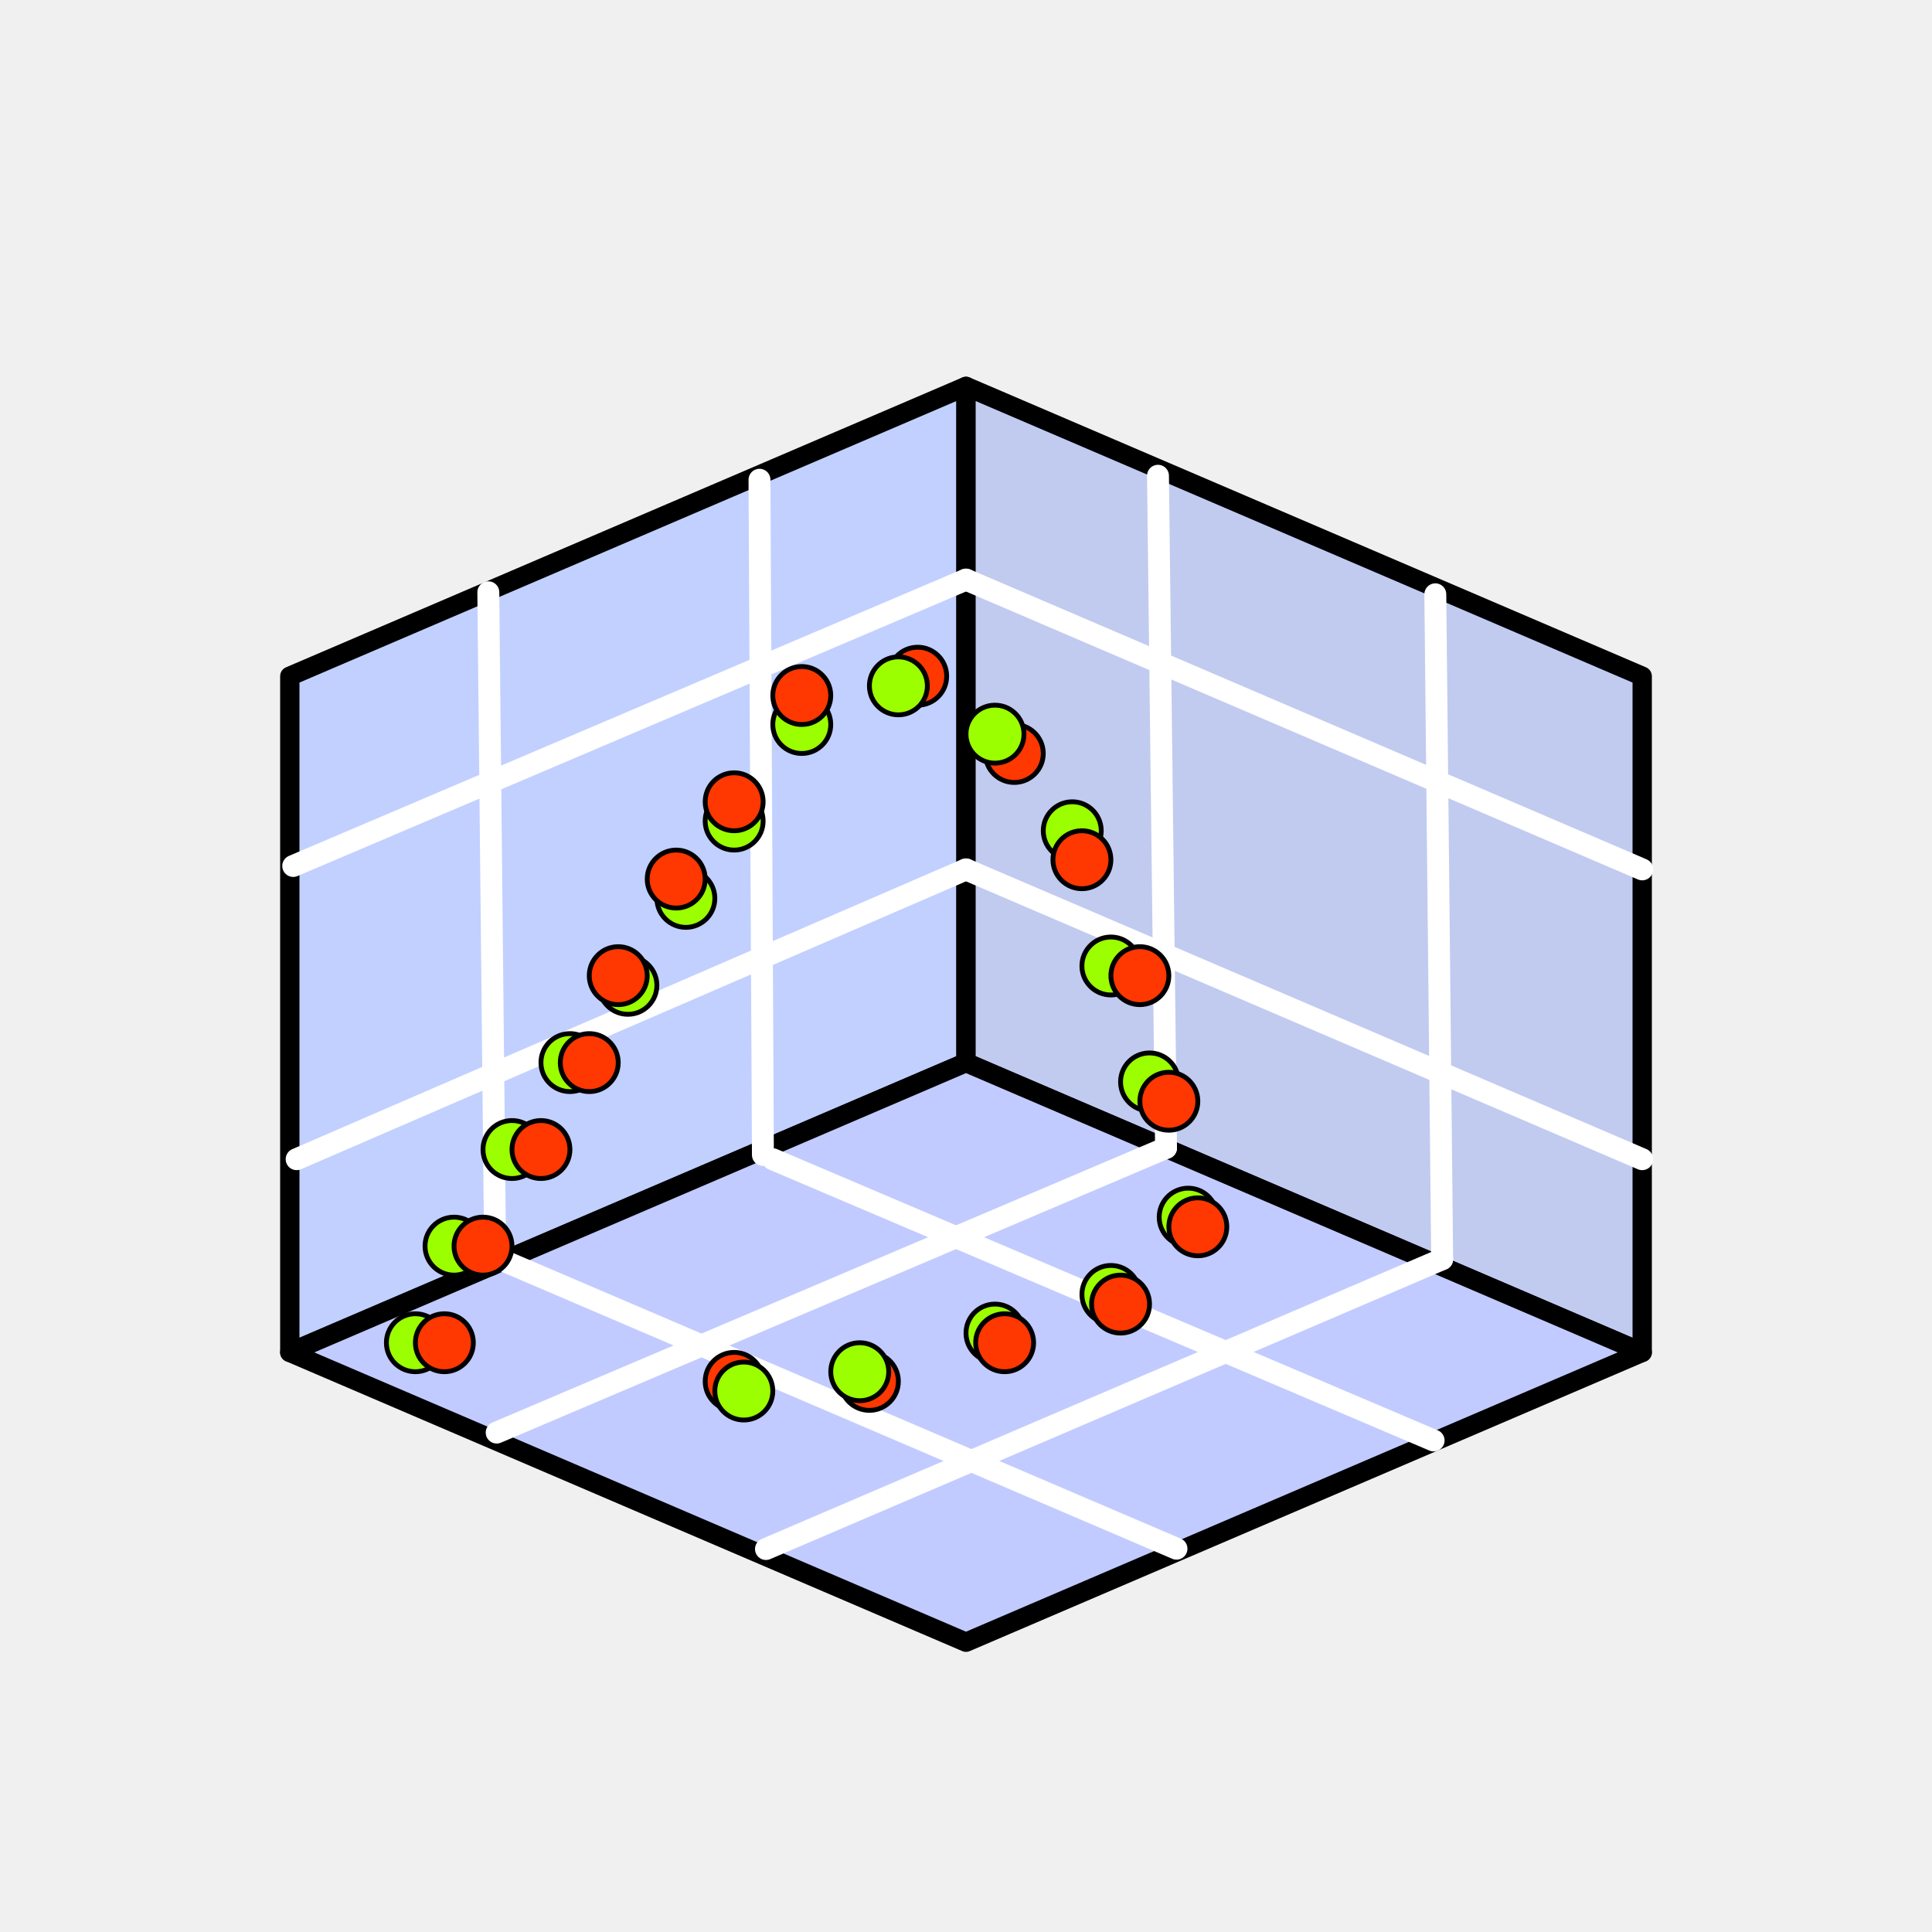
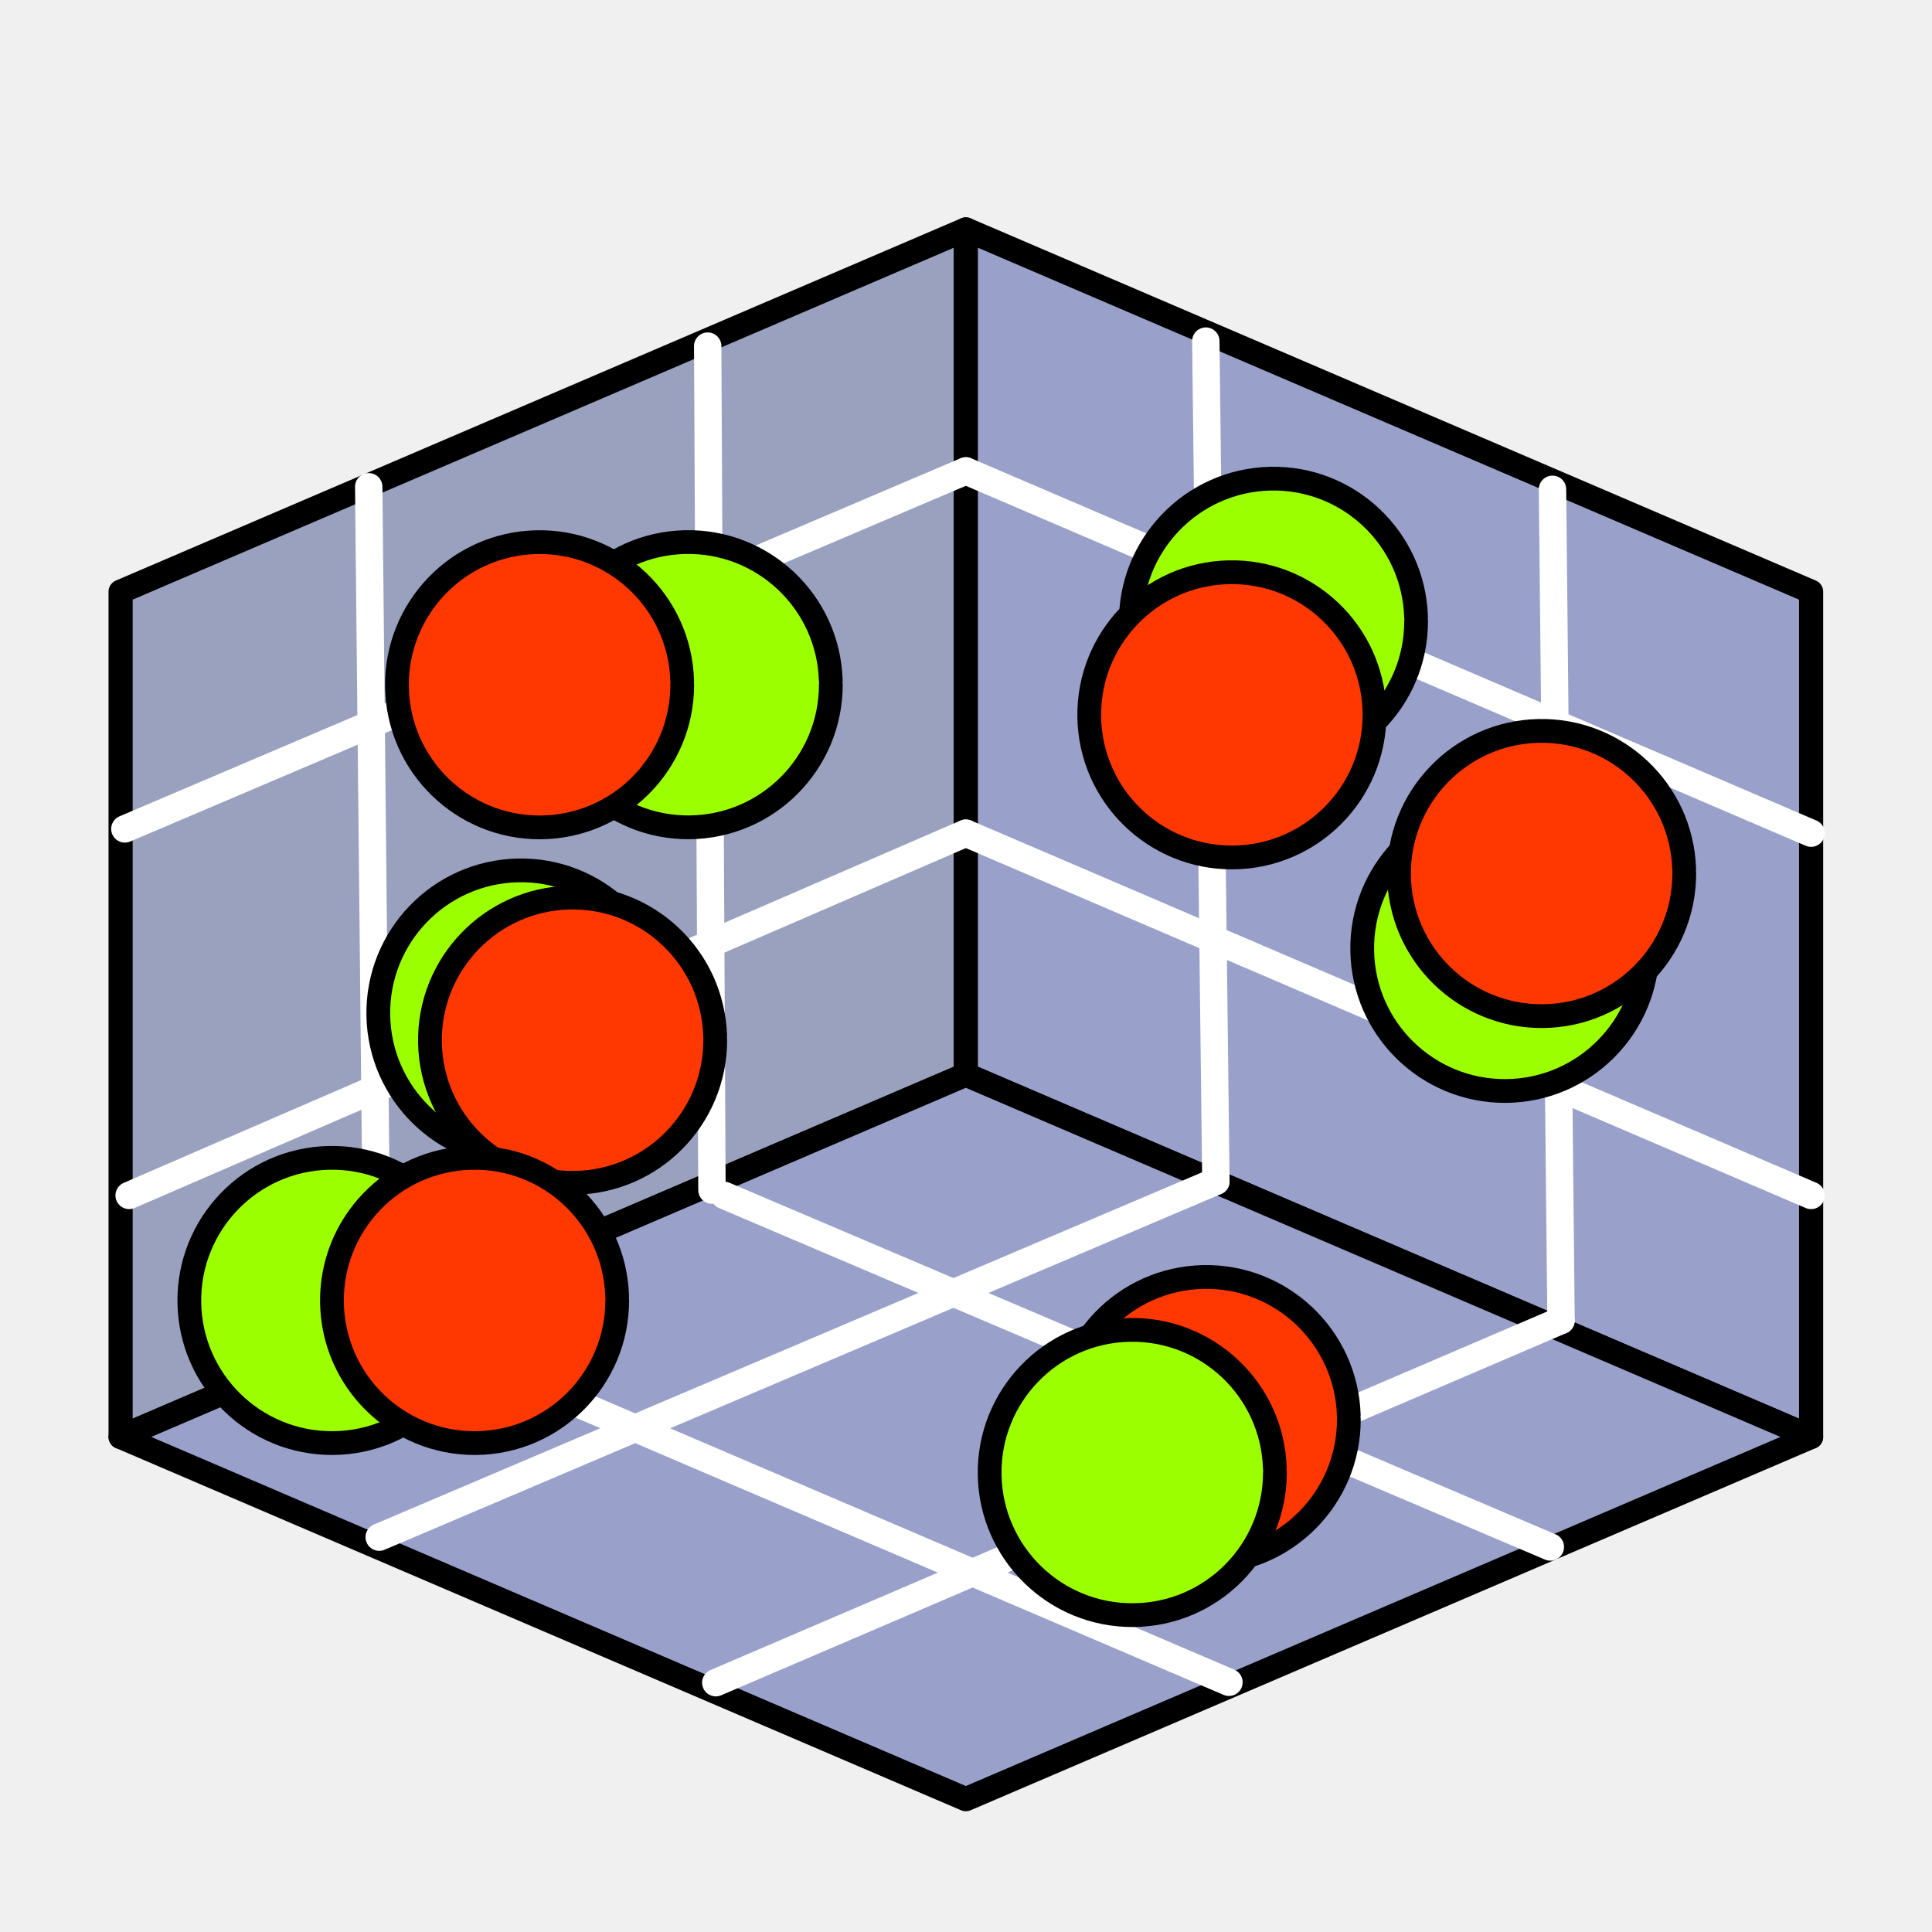
<svg xmlns="http://www.w3.org/2000/svg" height="100" width="100" version="1.1" id="svg1" xml:space="preserve">
  <defs id="defs1" />
-   <path style="fill:#c1d0ff;fill-opacity:1;stroke:#000000;stroke-width:1;stroke-linecap:round;stroke-linejoin:round;stroke-miterlimit:30.8;stroke-opacity:1;stroke-dasharray:none" d="M 15,70 V 35 L 50,20 v 35 z" id="path4" />
-   <path style="mix-blend-mode:darken;fill:#c1cbff;fill-opacity:1;stroke:#000000;stroke-width:1;stroke-linecap:round;stroke-linejoin:round;stroke-miterlimit:30.8;stroke-opacity:1;stroke-dasharray:none" d="M 85,70 50,55 V 20 l 35,15 z" id="path5" />
-   <path style="fill:#c1cbff;fill-opacity:1;stroke:#000000;stroke-width:1;stroke-linecap:round;stroke-linejoin:round;stroke-miterlimit:30.8;stroke-opacity:1;stroke-dasharray:none" d="M 15,70 50,55 85,70 50,85 Z" id="path2" />
-   <path style="fill:#dbd0d0;fill-opacity:1;stroke:#ffffff;stroke-width:1.134;stroke-linecap:round;stroke-linejoin:round;stroke-miterlimit:30.8;stroke-opacity:1" d="M 15.354,60 50,45" id="path3-5" />
-   <path style="fill:#dbd0d0;fill-opacity:1;stroke:#ffffff;stroke-width:1.134;stroke-linecap:round;stroke-linejoin:round;stroke-miterlimit:30.8;stroke-opacity:1" d="M 15.177,44.823 50,30" id="path3-6" />
-   <path style="fill:#dbd0d0;fill-opacity:1;stroke:#ffffff;stroke-width:1.134;stroke-linecap:round;stroke-linejoin:round;stroke-miterlimit:30.8;stroke-opacity:1" d="M 60.895,80.16 25.629,65.072" id="path3-8-0" />
-   <path style="fill:#dbd0d0;fill-opacity:1;stroke:#ffffff;stroke-width:1.134;stroke-linecap:round;stroke-linejoin:round;stroke-miterlimit:30.8;stroke-opacity:1" d="M 74.204,74.558 39.999,60.001" id="path3-8-0-3" />
-   <path style="fill:#dbd0d0;fill-opacity:1;stroke:#ffffff;stroke-width:1.134;stroke-linecap:round;stroke-linejoin:round;stroke-miterlimit:30.8;stroke-opacity:1" d="M 85,60 49.999,45.001" id="path3-8-0-3-1" />
-   <path style="fill:#dbd0d0;fill-opacity:1;stroke:#ffffff;stroke-width:1.134;stroke-linecap:round;stroke-linejoin:round;stroke-miterlimit:30.8;stroke-opacity:1" d="M 85.001,44.999 50,30" id="path3-8-0-3-8" />
-   <path style="fill:#dbd0d0;fill-opacity:1;stroke:#ffffff;stroke-width:1.134;stroke-linecap:round;stroke-linejoin:round;stroke-miterlimit:30.8;stroke-opacity:1" d="M 25.708,74.15 60.354,59.416" id="path3" />
-   <path style="fill:#dbd0d0;fill-opacity:1;stroke:#ffffff;stroke-width:1.134;stroke-linecap:round;stroke-linejoin:round;stroke-miterlimit:30.8;stroke-opacity:1" d="m 39.646,80.177 35,-15" id="path3-8" />
-   <path style="fill:#dbd0d0;fill-opacity:1;stroke:#ffffff;stroke-width:1.134;stroke-linecap:round;stroke-linejoin:round;stroke-miterlimit:30.8;stroke-opacity:1" d="m 74.292,30.761 0.354,34.416" id="path3-8-5-2" />
-   <path style="fill:#dbd0d0;fill-opacity:1;stroke:#ffffff;stroke-width:1.134;stroke-linecap:round;stroke-linejoin:round;stroke-miterlimit:30.8;stroke-opacity:1" d="m 59.937,24.625 0.417,34.791" id="path3-8-5" />
-   <path style="fill:#dbd0d0;fill-opacity:1;stroke:#ffffff;stroke-width:1.134;stroke-linecap:round;stroke-linejoin:round;stroke-miterlimit:30.8;stroke-opacity:1" d="M 39.311,24.832 39.488,59.779" id="path3-8-5-2-4" />
-   <path style="fill:#dbd0d0;fill-opacity:1;stroke:#ffffff;stroke-width:1.134;stroke-linecap:round;stroke-linejoin:round;stroke-miterlimit:30.8;stroke-opacity:1" d="m 25.275,30.656 0.354,34.416" id="path3-8-5-2-4-0" />
-   <path style="fill:#9bff00;fill-opacity:1;stroke:#000000;stroke-width:0.25;stroke-linecap:round;stroke-linejoin:round;stroke-miterlimit:30.8;stroke-opacity:1;stroke-dasharray:none" id="path7" d="m 31,55 a 1.5,1.5 0 0 1 -1.488,1.5 1.5,1.5 0 0 1 -1.512,-1.477 1.5,1.5 0 0 1 1.465,-1.523 1.5,1.5 0 0 1 1.534,1.453" />
-   <path style="fill:#9bff00;fill-opacity:1;stroke:#000000;stroke-width:0.25;stroke-linecap:round;stroke-linejoin:round;stroke-miterlimit:30.8;stroke-opacity:1;stroke-dasharray:none" id="path7-8" d="m 39.5,42.5 a 1.5,1.5 0 0 1 -1.488,1.5 1.5,1.5 0 0 1 -1.512,-1.477 1.5,1.5 0 0 1 1.465,-1.523 1.5,1.5 0 0 1 1.534,1.453" />
-   <path style="fill:#9bff00;fill-opacity:1;stroke:#000000;stroke-width:0.25;stroke-linecap:round;stroke-linejoin:round;stroke-miterlimit:30.8;stroke-opacity:1;stroke-dasharray:none" id="path7-30" d="m 34,51 a 1.5,1.5 0 0 1 -1.488,1.5 1.5,1.5 0 0 1 -1.512,-1.477 1.5,1.5 0 0 1 1.465,-1.523 1.5,1.5 0 0 1 1.534,1.453" />
-   <path style="fill:#9bff00;fill-opacity:1;stroke:#000000;stroke-width:0.25;stroke-linecap:round;stroke-linejoin:round;stroke-miterlimit:30.8;stroke-opacity:1;stroke-dasharray:none" id="path7-7" d="m 43,37.5 a 1.5,1.5 0 0 1 -1.488,1.5 1.5,1.5 0 0 1 -1.512,-1.477 1.5,1.5 0 0 1 1.465,-1.523 1.5,1.5 0 0 1 1.534,1.453" />
-   <path style="fill:#9bff00;fill-opacity:1;stroke:#000000;stroke-width:0.25;stroke-linecap:round;stroke-linejoin:round;stroke-miterlimit:30.8;stroke-opacity:1;stroke-dasharray:none" id="path7-9" d="m 57,43 a 1.5,1.5 0 0 1 -1.488,1.5 1.5,1.5 0 0 1 -1.512,-1.477 1.5,1.5 0 0 1 1.465,-1.523 1.5,1.5 0 0 1 1.534,1.453" />
-   <path style="fill:#9bff00;fill-opacity:1;stroke:#000000;stroke-width:0.25;stroke-linecap:round;stroke-linejoin:round;stroke-miterlimit:30.8;stroke-opacity:1;stroke-dasharray:none" id="path7-83" d="m 59,50 a 1.5,1.5 0 0 1 -1.488,1.5 1.5,1.5 0 0 1 -1.512,-1.477 1.5,1.5 0 0 1 1.465,-1.523 1.5,1.5 0 0 1 1.534,1.453" />
-   <path style="fill:#9bff00;fill-opacity:1;stroke:#000000;stroke-width:0.25;stroke-linecap:round;stroke-linejoin:round;stroke-miterlimit:30.8;stroke-opacity:1;stroke-dasharray:none" id="path7-4" d="m 61,56 a 1.5,1.5 0 0 1 -1.488,1.5 1.5,1.5 0 0 1 -1.512,-1.477 1.5,1.5 0 0 1 1.465,-1.523 1.5,1.5 0 0 1 1.534,1.453" />
-   <path style="fill:#9bff00;fill-opacity:1;stroke:#000000;stroke-width:0.25;stroke-linecap:round;stroke-linejoin:round;stroke-miterlimit:30.8;stroke-opacity:1;stroke-dasharray:none" id="path7-49" d="m 63,63 a 1.5,1.5 0 0 1 -1.488,1.5 1.5,1.5 0 0 1 -1.512,-1.477 1.5,1.5 0 0 1 1.465,-1.523 1.5,1.5 0 0 1 1.534,1.453" />
-   <path style="fill:#9bff00;fill-opacity:1;stroke:#000000;stroke-width:0.25;stroke-linecap:round;stroke-linejoin:round;stroke-miterlimit:30.8;stroke-opacity:1;stroke-dasharray:none" id="path7-41" d="m 53,69 a 1.5,1.5 0 0 1 -1.488,1.5 1.5,1.5 0 0 1 -1.512,-1.477 1.5,1.5 0 0 1 1.465,-1.523 1.5,1.5 0 0 1 1.534,1.453" />
-   <path style="fill:#9bff00;fill-opacity:1;stroke:#000000;stroke-width:0.25;stroke-linecap:round;stroke-linejoin:round;stroke-miterlimit:30.8;stroke-opacity:1;stroke-dasharray:none" id="path7-6" d="m 59,67 a 1.5,1.5 0 0 1 -1.488,1.5 1.5,1.5 0 0 1 -1.512,-1.477 1.5,1.5 0 0 1 1.465,-1.523 1.5,1.5 0 0 1 1.534,1.453" />
-   <path style="fill:#9bff00;fill-opacity:1;stroke:#000000;stroke-width:0.25;stroke-linecap:round;stroke-linejoin:round;stroke-miterlimit:30.8;stroke-opacity:1;stroke-dasharray:none" id="path7-45" d="m 37,46.5 a 1.5,1.5 0 0 1 -1.488,1.5 1.5,1.5 0 0 1 -1.512,-1.477 1.5,1.5 0 0 1 1.465,-1.523 1.5,1.5 0 0 1 1.534,1.453" />
-   <path style="fill:#9bff00;fill-opacity:1;stroke:#000000;stroke-width:0.25;stroke-linecap:round;stroke-linejoin:round;stroke-miterlimit:30.8;stroke-opacity:1;stroke-dasharray:none" id="path7-84" d="m 28,59.5 a 1.5,1.5 0 0 1 -1.488,1.5 1.5,1.5 0 0 1 -1.512,-1.477 1.5,1.5 0 0 1 1.465,-1.523 1.5,1.5 0 0 1 1.534,1.453" />
-   <path style="fill:#9bff00;fill-opacity:1;stroke:#000000;stroke-width:0.25;stroke-linecap:round;stroke-linejoin:round;stroke-miterlimit:30.8;stroke-opacity:1;stroke-dasharray:none" id="path7-84-1" d="m 25,64.5 a 1.5,1.5 0 0 1 -1.488,1.5 1.5,1.5 0 0 1 -1.512,-1.477 1.5,1.5 0 0 1 1.465,-1.523 1.5,1.5 0 0 1 1.534,1.453" />
-   <path style="fill:#9bff00;fill-opacity:1;stroke:#000000;stroke-width:0.25;stroke-linecap:round;stroke-linejoin:round;stroke-miterlimit:30.8;stroke-opacity:1;stroke-dasharray:none" id="path7-84-7" d="m 23,69.5 a 1.5,1.5 0 0 1 -1.488,1.5 1.5,1.5 0 0 1 -1.512,-1.477 1.5,1.5 0 0 1 1.465,-1.523 1.5,1.5 0 0 1 1.534,1.453" />
-   <path style="fill:#ff3700;fill-opacity:1;stroke:#000000;stroke-width:0.25;stroke-linecap:round;stroke-linejoin:round;stroke-miterlimit:30.8;stroke-opacity:1;stroke-dasharray:none" id="path7-84-7-9" d="m 24.5,69.5 a 1.5,1.5 0 0 1 -1.488,1.5 1.5,1.5 0 0 1 -1.512,-1.477 1.5,1.5 0 0 1 1.465,-1.523 1.5,1.5 0 0 1 1.534,1.453" />
-   <path style="fill:#ff3700;fill-opacity:1;stroke:#000000;stroke-width:0.25;stroke-linecap:round;stroke-linejoin:round;stroke-miterlimit:30.8;stroke-opacity:1;stroke-dasharray:none" id="path7-84-7-9-1" d="m 26.5,64.5 a 1.5,1.5 0 0 1 -1.488,1.5 1.5,1.5 0 0 1 -1.512,-1.477 1.5,1.5 0 0 1 1.465,-1.523 1.5,1.5 0 0 1 1.534,1.453" />
-   <path style="fill:#ff3700;fill-opacity:1;stroke:#000000;stroke-width:0.25;stroke-linecap:round;stroke-linejoin:round;stroke-miterlimit:30.8;stroke-opacity:1;stroke-dasharray:none" id="path7-84-7-9-8" d="m 29.5,59.5 a 1.5,1.5 0 0 1 -1.488,1.5 1.5,1.5 0 0 1 -1.512,-1.477 1.5,1.5 0 0 1 1.465,-1.523 1.5,1.5 0 0 1 1.534,1.453" />
-   <path style="fill:#ff3700;fill-opacity:1;stroke:#000000;stroke-width:0.25;stroke-linecap:round;stroke-linejoin:round;stroke-miterlimit:30.8;stroke-opacity:1;stroke-dasharray:none" id="path7-84-7-9-7" d="m 32,55 a 1.5,1.5 0 0 1 -1.488,1.5 1.5,1.5 0 0 1 -1.512,-1.477 1.5,1.5 0 0 1 1.465,-1.523 1.5,1.5 0 0 1 1.534,1.453" />
-   <path style="fill:#ff3700;fill-opacity:1;stroke:#000000;stroke-width:0.25;stroke-linecap:round;stroke-linejoin:round;stroke-miterlimit:30.8;stroke-opacity:1;stroke-dasharray:none" id="path7-84-7-9-9" d="m 33.5,50.5 a 1.5,1.5 0 0 1 -1.488,1.5 1.5,1.5 0 0 1 -1.512,-1.477 1.5,1.5 0 0 1 1.465,-1.523 1.5,1.5 0 0 1 1.534,1.453" />
-   <path style="fill:#ff3700;fill-opacity:1;stroke:#000000;stroke-width:0.25;stroke-linecap:round;stroke-linejoin:round;stroke-miterlimit:30.8;stroke-opacity:1;stroke-dasharray:none" id="path7-84-7-9-4" d="m 36.5,45.5 a 1.5,1.5 0 0 1 -1.488,1.5 1.5,1.5 0 0 1 -1.512,-1.477 1.5,1.5 0 0 1 1.465,-1.523 1.5,1.5 0 0 1 1.534,1.453" />
-   <path style="fill:#ff3700;fill-opacity:1;stroke:#000000;stroke-width:0.25;stroke-linecap:round;stroke-linejoin:round;stroke-miterlimit:30.8;stroke-opacity:1;stroke-dasharray:none" id="path7-84-7-9-0" d="m 39.5,41.5 a 1.5,1.5 0 0 1 -1.488,1.5 1.5,1.5 0 0 1 -1.512,-1.477 1.5,1.5 0 0 1 1.465,-1.523 1.5,1.5 0 0 1 1.534,1.453" />
-   <path style="fill:#ff3700;fill-opacity:1;stroke:#000000;stroke-width:0.25;stroke-linecap:round;stroke-linejoin:round;stroke-miterlimit:30.8;stroke-opacity:1;stroke-dasharray:none" id="path7-84-7-9-62" d="m 43,36 a 1.5,1.5 0 0 1 -1.488,1.5 1.5,1.5 0 0 1 -1.512,-1.477 1.5,1.5 0 0 1 1.465,-1.523 1.5,1.5 0 0 1 1.534,1.453" />
-   <path style="fill:#ff3700;fill-opacity:1;stroke:#000000;stroke-width:0.25;stroke-linecap:round;stroke-linejoin:round;stroke-miterlimit:30.8;stroke-opacity:1;stroke-dasharray:none" id="path7-84-7-9-08" d="m 54,39 a 1.5,1.5 0 0 1 -1.488,1.5 1.5,1.5 0 0 1 -1.512,-1.477 1.5,1.5 0 0 1 1.465,-1.523 1.5,1.5 0 0 1 1.534,1.453" />
-   <path style="fill:#ff3700;fill-opacity:1;stroke:#000000;stroke-width:0.25;stroke-linecap:round;stroke-linejoin:round;stroke-miterlimit:30.8;stroke-opacity:1;stroke-dasharray:none" id="path7-84-7-9-3" d="m 57.5,44.5 a 1.5,1.5 0 0 1 -1.488,1.5 1.5,1.5 0 0 1 -1.512,-1.477 1.5,1.5 0 0 1 1.465,-1.523 1.5,1.5 0 0 1 1.534,1.453" />
-   <path style="fill:#ff3700;fill-opacity:1;stroke:#000000;stroke-width:0.25;stroke-linecap:round;stroke-linejoin:round;stroke-miterlimit:30.8;stroke-opacity:1;stroke-dasharray:none" id="path7-84-7-9-05" d="m 60.5,50.5 a 1.5,1.5 0 0 1 -1.488,1.5 1.5,1.5 0 0 1 -1.512,-1.477 1.5,1.5 0 0 1 1.465,-1.523 1.5,1.5 0 0 1 1.534,1.453" />
-   <path style="fill:#ff3700;fill-opacity:1;stroke:#000000;stroke-width:0.25;stroke-linecap:round;stroke-linejoin:round;stroke-miterlimit:30.8;stroke-opacity:1;stroke-dasharray:none" id="path7-84-7-9-2" d="m 62,57 a 1.5,1.5 0 0 1 -1.488,1.5 1.5,1.5 0 0 1 -1.512,-1.477 1.5,1.5 0 0 1 1.465,-1.523 1.5,1.5 0 0 1 1.534,1.453" />
-   <path style="fill:#ff3700;fill-opacity:1;stroke:#000000;stroke-width:0.25;stroke-linecap:round;stroke-linejoin:round;stroke-miterlimit:30.8;stroke-opacity:1;stroke-dasharray:none" id="path7-84-7-9-15" d="m 63.5,63.5 a 1.5,1.5 0 0 1 -1.488,1.5 1.5,1.5 0 0 1 -1.512,-1.477 1.5,1.5 0 0 1 1.465,-1.523 1.5,1.5 0 0 1 1.534,1.453" />
-   <path style="fill:#ff3700;fill-opacity:1;stroke:#000000;stroke-width:0.25;stroke-linecap:round;stroke-linejoin:round;stroke-miterlimit:30.8;stroke-opacity:1;stroke-dasharray:none" id="path7-84-7-9-6" d="m 59.5,67.5 a 1.5,1.5 0 0 1 -1.488,1.5 1.5,1.5 0 0 1 -1.512,-1.477 1.5,1.5 0 0 1 1.465,-1.523 1.5,1.5 0 0 1 1.534,1.453" />
-   <path style="fill:#ff3700;fill-opacity:1;stroke:#000000;stroke-width:0.25;stroke-linecap:round;stroke-linejoin:round;stroke-miterlimit:30.8;stroke-opacity:1;stroke-dasharray:none" id="path7-84-7-9-45" d="m 53.5,69.5 a 1.5,1.5 0 0 1 -1.488,1.5 1.5,1.5 0 0 1 -1.512,-1.477 1.5,1.5 0 0 1 1.465,-1.523 1.5,1.5 0 0 1 1.534,1.453" />
-   <path style="fill:#ff3700;fill-opacity:1;stroke:#000000;stroke-width:0.25;stroke-linecap:round;stroke-linejoin:round;stroke-miterlimit:30.8;stroke-opacity:1;stroke-dasharray:none" id="path7-84-7-9-31" d="m 46.5,71.5 a 1.5,1.5 0 0 1 -1.488,1.5 1.5,1.5 0 0 1 -1.512,-1.477 1.5,1.5 0 0 1 1.465,-1.523 1.5,1.5 0 0 1 1.534,1.453" />
-   <path style="fill:#ff3700;fill-opacity:1;stroke:#000000;stroke-width:0.25;stroke-linecap:round;stroke-linejoin:round;stroke-miterlimit:30.8;stroke-opacity:1;stroke-dasharray:none" id="path7-84-7-9-31-2" d="m 39.5,71.5 a 1.5,1.5 0 0 1 -1.488,1.5 1.5,1.5 0 0 1 -1.512,-1.477 1.5,1.5 0 0 1 1.465,-1.523 1.5,1.5 0 0 1 1.534,1.453" />
-   <path style="fill:#9bff00;fill-opacity:1;stroke:#000000;stroke-width:0.25;stroke-linecap:round;stroke-linejoin:round;stroke-miterlimit:30.8;stroke-opacity:1;stroke-dasharray:none" id="path7-5" d="m 53,38 a 1.5,1.5 0 0 1 -1.488,1.5 1.5,1.5 0 0 1 -1.512,-1.477 1.5,1.5 0 0 1 1.465,-1.523 1.5,1.5 0 0 1 1.534,1.453" />
-   <path style="fill:#9bff00;fill-opacity:1;stroke:#000000;stroke-width:0.25;stroke-linecap:round;stroke-linejoin:round;stroke-miterlimit:30.8;stroke-opacity:1;stroke-dasharray:none" id="path7-84-6" d="m 40,72 a 1.5,1.5 0 0 1 -1.488,1.5 1.5,1.5 0 0 1 -1.512,-1.477 1.5,1.5 0 0 1 1.465,-1.523 1.5,1.5 0 0 1 1.534,1.453" />
-   <path style="fill:#ff3700;fill-opacity:1;stroke:#000000;stroke-width:0.25;stroke-linecap:round;stroke-linejoin:round;stroke-miterlimit:30.8;stroke-opacity:1;stroke-dasharray:none" id="path7-84-7-9-90" d="m 49,35 a 1.5,1.5 0 0 1 -1.488,1.5 1.5,1.5 0 0 1 -1.512,-1.477 1.5,1.5 0 0 1 1.465,-1.523 1.5,1.5 0 0 1 1.534,1.453" />
-   <path style="fill:#9bff00;fill-opacity:1;stroke:#000000;stroke-width:0.25;stroke-linecap:round;stroke-linejoin:round;stroke-miterlimit:30.8;stroke-opacity:1;stroke-dasharray:none" id="path7-79" d="m 48,35.5 a 1.5,1.5 0 0 1 -1.488,1.5 1.5,1.5 0 0 1 -1.512,-1.477 1.5,1.5 0 0 1 1.465,-1.523 1.5,1.5 0 0 1 1.534,1.453" />
-   <path style="fill:#9bff00;fill-opacity:1;stroke:#000000;stroke-width:0.25;stroke-linecap:round;stroke-linejoin:round;stroke-miterlimit:30.8;stroke-opacity:1;stroke-dasharray:none" id="path7-84-76" d="m 46,71 a 1.5,1.5 0 0 1 -1.488,1.5 1.5,1.5 0 0 1 -1.512,-1.477 1.5,1.5 0 0 1 1.465,-1.523 1.5,1.5 0 0 1 1.534,1.453" />
+   <path style="fill:#99a1bf;fill-opacity:1;stroke:#000000;stroke-width:1.25;stroke-linecap:round;stroke-linejoin:round;stroke-miterlimit:30.8;stroke-dasharray:none;stroke-opacity:1" d="m 6.242,74.375 v -43.75 l 43.75,-18.75 v 43.75 z" id="path4" />
+   <path style="mix-blend-mode:darken;fill:#99a1cb;fill-opacity:1;stroke:#000000;stroke-width:1.25;stroke-linecap:round;stroke-linejoin:round;stroke-miterlimit:30.8;stroke-dasharray:none;stroke-opacity:1" d="m 93.742,74.375 -43.75,-18.75 v -43.75 l 43.75,18.75 z" id="path5" />
+   <path style="fill:#99a1cb;fill-opacity:1;stroke:#000000;stroke-width:1.25;stroke-linecap:round;stroke-linejoin:round;stroke-miterlimit:30.8;stroke-dasharray:none;stroke-opacity:1" d="m 6.242,74.375 43.75,-18.75 43.75,18.75 -43.75,18.75 z" id="path2" />
+   <path style="fill:#dbd0d0;fill-opacity:1;stroke:#ffffff;stroke-width:1.417;stroke-linecap:round;stroke-linejoin:round;stroke-miterlimit:30.8;stroke-opacity:1" d="m 6.684,61.875 43.308,-18.75" id="path3-5" />
+   <path style="fill:#dbd0d0;fill-opacity:1;stroke:#ffffff;stroke-width:1.417;stroke-linecap:round;stroke-linejoin:round;stroke-miterlimit:30.8;stroke-opacity:1" d="M 6.463,42.904 49.992,24.375" id="path3-6" />
+   <path style="fill:#dbd0d0;fill-opacity:1;stroke:#ffffff;stroke-width:1.417;stroke-linecap:round;stroke-linejoin:round;stroke-miterlimit:30.8;stroke-opacity:1" d="M 63.611,87.074 19.528,68.215" id="path3-8-0" />
+   <path style="fill:#dbd0d0;fill-opacity:1;stroke:#ffffff;stroke-width:1.417;stroke-linecap:round;stroke-linejoin:round;stroke-miterlimit:30.8;stroke-opacity:1" d="M 80.246,80.072 37.491,61.876" id="path3-8-0-3" />
+   <path style="fill:#dbd0d0;fill-opacity:1;stroke:#ffffff;stroke-width:1.417;stroke-linecap:round;stroke-linejoin:round;stroke-miterlimit:30.8;stroke-opacity:1" d="M 93.742,61.875 49.991,43.126" id="path3-8-0-3-1" />
+   <path style="fill:#dbd0d0;fill-opacity:1;stroke:#ffffff;stroke-width:1.417;stroke-linecap:round;stroke-linejoin:round;stroke-miterlimit:30.8;stroke-opacity:1" d="M 93.742,43.124 49.992,24.375" id="path3-8-0-3-8" />
+   <path style="fill:#dbd0d0;fill-opacity:1;stroke:#ffffff;stroke-width:1.417;stroke-linecap:round;stroke-linejoin:round;stroke-miterlimit:30.8;stroke-opacity:1" d="M 19.627,79.563 62.934,61.145" id="path3" />
+   <path style="fill:#dbd0d0;fill-opacity:1;stroke:#ffffff;stroke-width:1.417;stroke-linecap:round;stroke-linejoin:round;stroke-miterlimit:30.8;stroke-opacity:1" d="m 37.049,87.096 43.75,-18.75" id="path3-8" />
+   <path style="fill:#dbd0d0;fill-opacity:1;stroke:#ffffff;stroke-width:1.417;stroke-linecap:round;stroke-linejoin:round;stroke-miterlimit:30.8;stroke-opacity:1" d="m 80.357,25.326 0.442,43.02" id="path3-8-5-2" />
+   <path style="fill:#dbd0d0;fill-opacity:1;stroke:#ffffff;stroke-width:1.417;stroke-linecap:round;stroke-linejoin:round;stroke-miterlimit:30.8;stroke-opacity:1" d="m 62.413,17.656 0.521,43.489" id="path3-8-5" />
+   <path style="fill:#dbd0d0;fill-opacity:1;stroke:#ffffff;stroke-width:1.417;stroke-linecap:round;stroke-linejoin:round;stroke-miterlimit:30.8;stroke-opacity:1" d="m 36.63,17.915 0.221,43.684" id="path3-8-5-2-4" />
+   <path style="fill:#dbd0d0;fill-opacity:1;stroke:#ffffff;stroke-width:1.417;stroke-linecap:round;stroke-linejoin:round;stroke-miterlimit:30.8;stroke-opacity:1" d="m 19.085,25.195 0.442,43.02" id="path3-8-5-2-4-0" />
+   <path style="fill:#9bff00;fill-opacity:1;stroke:#000000;stroke-width:1.23;stroke-linecap:round;stroke-linejoin:round;stroke-miterlimit:30.8;stroke-dasharray:none;stroke-opacity:1" id="path7-30" d="m 43.004,35.439 a 7.383,7.383 0 0 1 -7.325,7.383 7.383,7.383 0 0 1 -7.44,-7.267 7.383,7.383 0 0 1 7.209,-7.496 7.383,7.383 0 0 1 7.552,7.15" />
+   <path style="fill:#9bff00;fill-opacity:1;stroke:#000000;stroke-width:1.23;stroke-linecap:round;stroke-linejoin:round;stroke-miterlimit:30.8;stroke-dasharray:none;stroke-opacity:1" id="path7-45" d="m 85.273,49.086 a 7.383,7.383 0 0 1 -7.325,7.383 7.383,7.383 0 0 1 -7.44,-7.267 7.383,7.383 0 0 1 7.209,-7.496 7.383,7.383 0 0 1 7.552,7.15" />
+   <path style="fill:#9bff00;fill-opacity:1;stroke:#000000;stroke-width:1.23;stroke-linecap:round;stroke-linejoin:round;stroke-miterlimit:30.8;stroke-dasharray:none;stroke-opacity:1" id="path7-84" d="m 73.298,32.156 a 7.383,7.383 0 0 1 -7.325,7.383 7.383,7.383 0 0 1 -7.44,-7.267 7.383,7.383 0 0 1 7.209,-7.496 7.383,7.383 0 0 1 7.552,7.15" />
+   <path style="fill:#9bff00;fill-opacity:1;stroke:#000000;stroke-width:1.23;stroke-linecap:round;stroke-linejoin:round;stroke-miterlimit:30.8;stroke-dasharray:none;stroke-opacity:1" id="path7-84-1" d="m 34.346,52.432 a 7.383,7.383 0 0 1 -7.325,7.383 7.383,7.383 0 0 1 -7.44,-7.267 7.383,7.383 0 0 1 7.209,-7.496 7.383,7.383 0 0 1 7.552,7.15" />
+   <path style="fill:#ff3700;fill-opacity:1;stroke:#000000;stroke-width:1.23;stroke-linecap:round;stroke-linejoin:round;stroke-miterlimit:30.8;stroke-dasharray:none;stroke-opacity:1" id="path7-84-7-9-1" d="m 37.02,53.84 a 7.383,7.383 0 0 1 -7.325,7.383 7.383,7.383 0 0 1 -7.44,-7.267 7.383,7.383 0 0 1 7.209,-7.496 7.383,7.383 0 0 1 7.552,7.15" />
+   <path style="fill:#9bff00;fill-opacity:1;stroke:#000000;stroke-width:1.23;stroke-linecap:round;stroke-linejoin:round;stroke-miterlimit:30.8;stroke-dasharray:none;stroke-opacity:1" id="path7-84-7" d="m 24.565,67.311 a 7.383,7.383 0 0 1 -7.325,7.383 7.383,7.383 0 0 1 -7.44,-7.267 7.383,7.383 0 0 1 7.209,-7.496 7.383,7.383 0 0 1 7.552,7.15" />
+   <path style="fill:#ff3700;fill-opacity:1;stroke:#000000;stroke-width:1.23;stroke-linecap:round;stroke-linejoin:round;stroke-miterlimit:30.8;stroke-dasharray:none;stroke-opacity:1" id="path7-84-7-9" d="m 31.947,67.311 a 7.383,7.383 0 0 1 -7.325,7.383 7.383,7.383 0 0 1 -7.44,-7.267 7.383,7.383 0 0 1 7.209,-7.496 7.383,7.383 0 0 1 7.552,7.15" />
+   <path style="fill:#ff3700;fill-opacity:1;stroke:#000000;stroke-width:1.23;stroke-linecap:round;stroke-linejoin:round;stroke-miterlimit:30.8;stroke-dasharray:none;stroke-opacity:1" id="path7-84-7-9-8" d="m 35.312,35.442 a 7.383,7.383 0 0 1 -7.325,7.383 7.383,7.383 0 0 1 -7.44,-7.267 7.383,7.383 0 0 1 7.209,-7.496 7.383,7.383 0 0 1 7.552,7.15" />
+   <path style="fill:#ff3700;fill-opacity:1;stroke:#000000;stroke-width:1.23;stroke-linecap:round;stroke-linejoin:round;stroke-miterlimit:30.8;stroke-dasharray:none;stroke-opacity:1" id="path7-84-7-9-7" d="M 69.816,73.478 A 7.383,7.383 0 0 1 62.491,80.861 7.383,7.383 0 0 1 55.051,73.593 7.383,7.383 0 0 1 62.26,66.097 7.383,7.383 0 0 1 69.812,73.247" />
+   <path style="fill:#9bff00;fill-opacity:1;stroke:#000000;stroke-width:1.23;stroke-linecap:round;stroke-linejoin:round;stroke-miterlimit:30.8;stroke-dasharray:none;stroke-opacity:1" id="path7" d="m 65.989,76.216 a 7.383,7.383 0 0 1 -7.325,7.383 7.383,7.383 0 0 1 -7.44,-7.267 7.383,7.383 0 0 1 7.209,-7.496 7.383,7.383 0 0 1 7.552,7.15" />
+   <path style="fill:#ff3700;fill-opacity:1;stroke:#000000;stroke-width:1.23;stroke-linecap:round;stroke-linejoin:round;stroke-miterlimit:30.8;stroke-dasharray:none;stroke-opacity:1" id="path7-84-7-9-9" d="m 71.144,36.999 a 7.383,7.383 0 0 1 -7.325,7.383 7.383,7.383 0 0 1 -7.44,-7.267 7.383,7.383 0 0 1 7.209,-7.496 7.383,7.383 0 0 1 7.552,7.15" />
+   <path style="fill:#ff3700;fill-opacity:1;stroke:#000000;stroke-width:1.23;stroke-linecap:round;stroke-linejoin:round;stroke-miterlimit:30.8;stroke-dasharray:none;stroke-opacity:1" id="path7-84-7-9-4" d="m 87.177,45.212 a 7.383,7.383 0 0 1 -7.325,7.383 7.383,7.383 0 0 1 -7.44,-7.267 7.383,7.383 0 0 1 7.209,-7.496 7.383,7.383 0 0 1 7.552,7.15" />
</svg>
